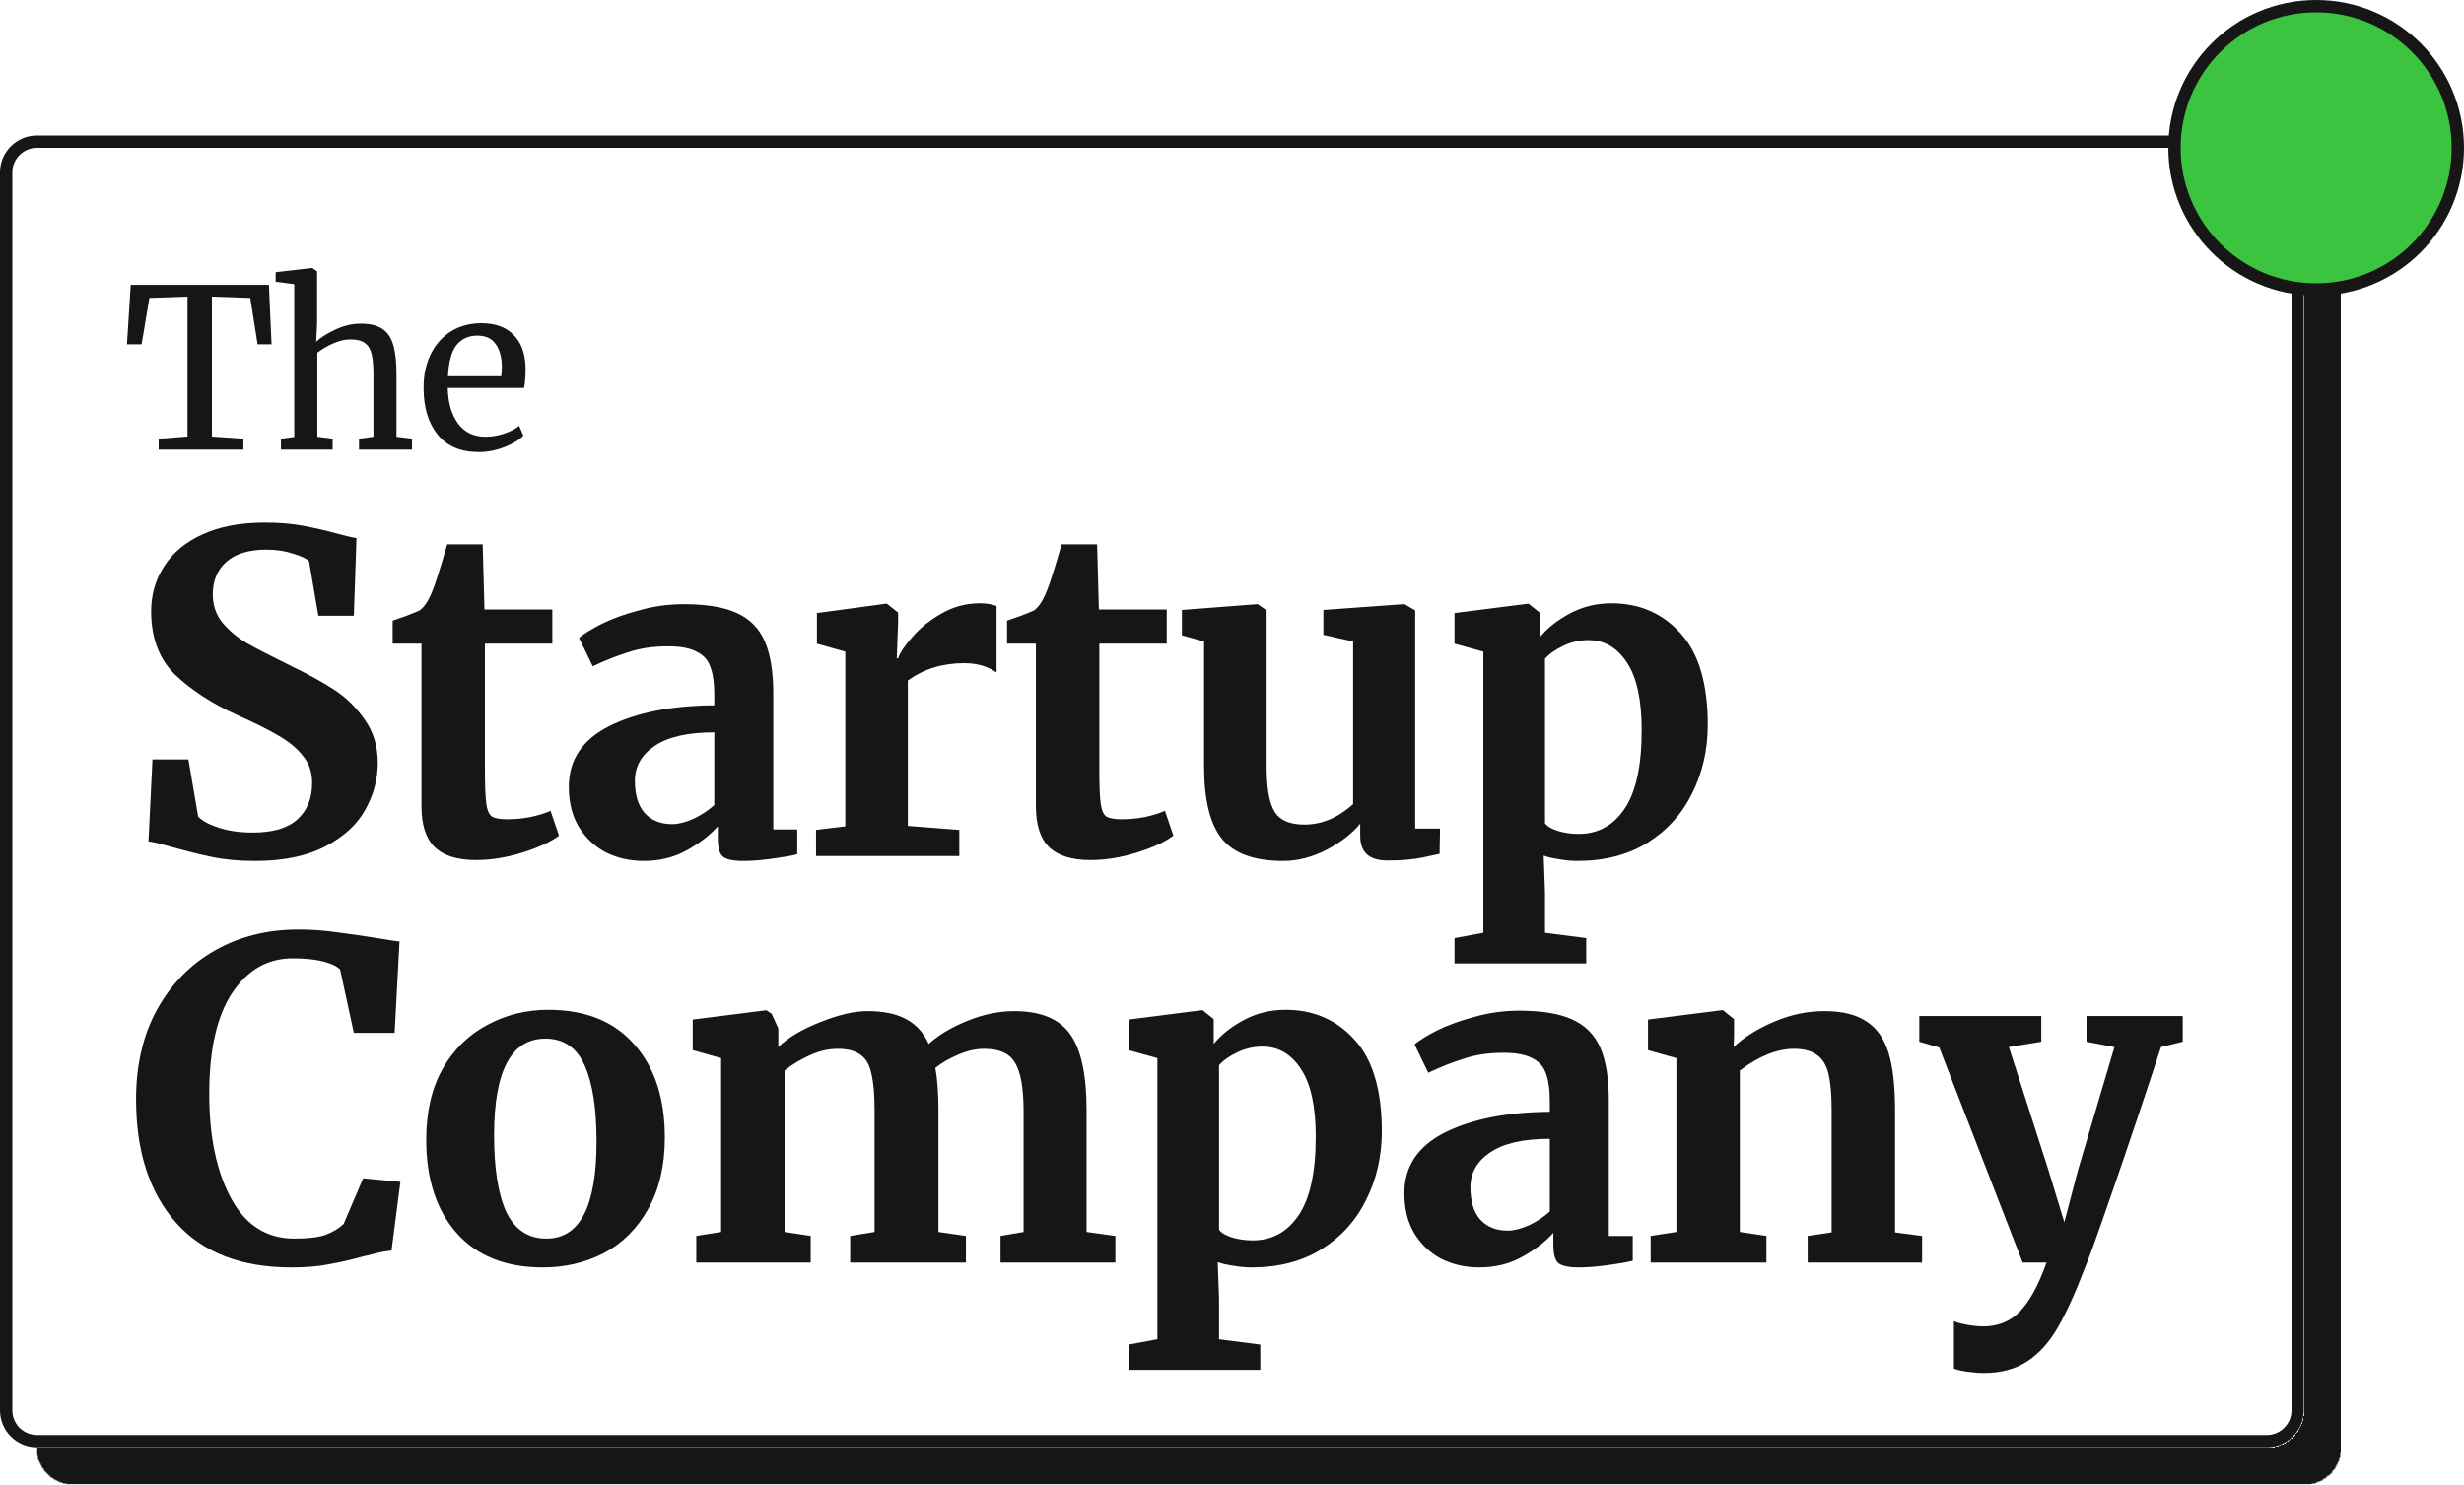
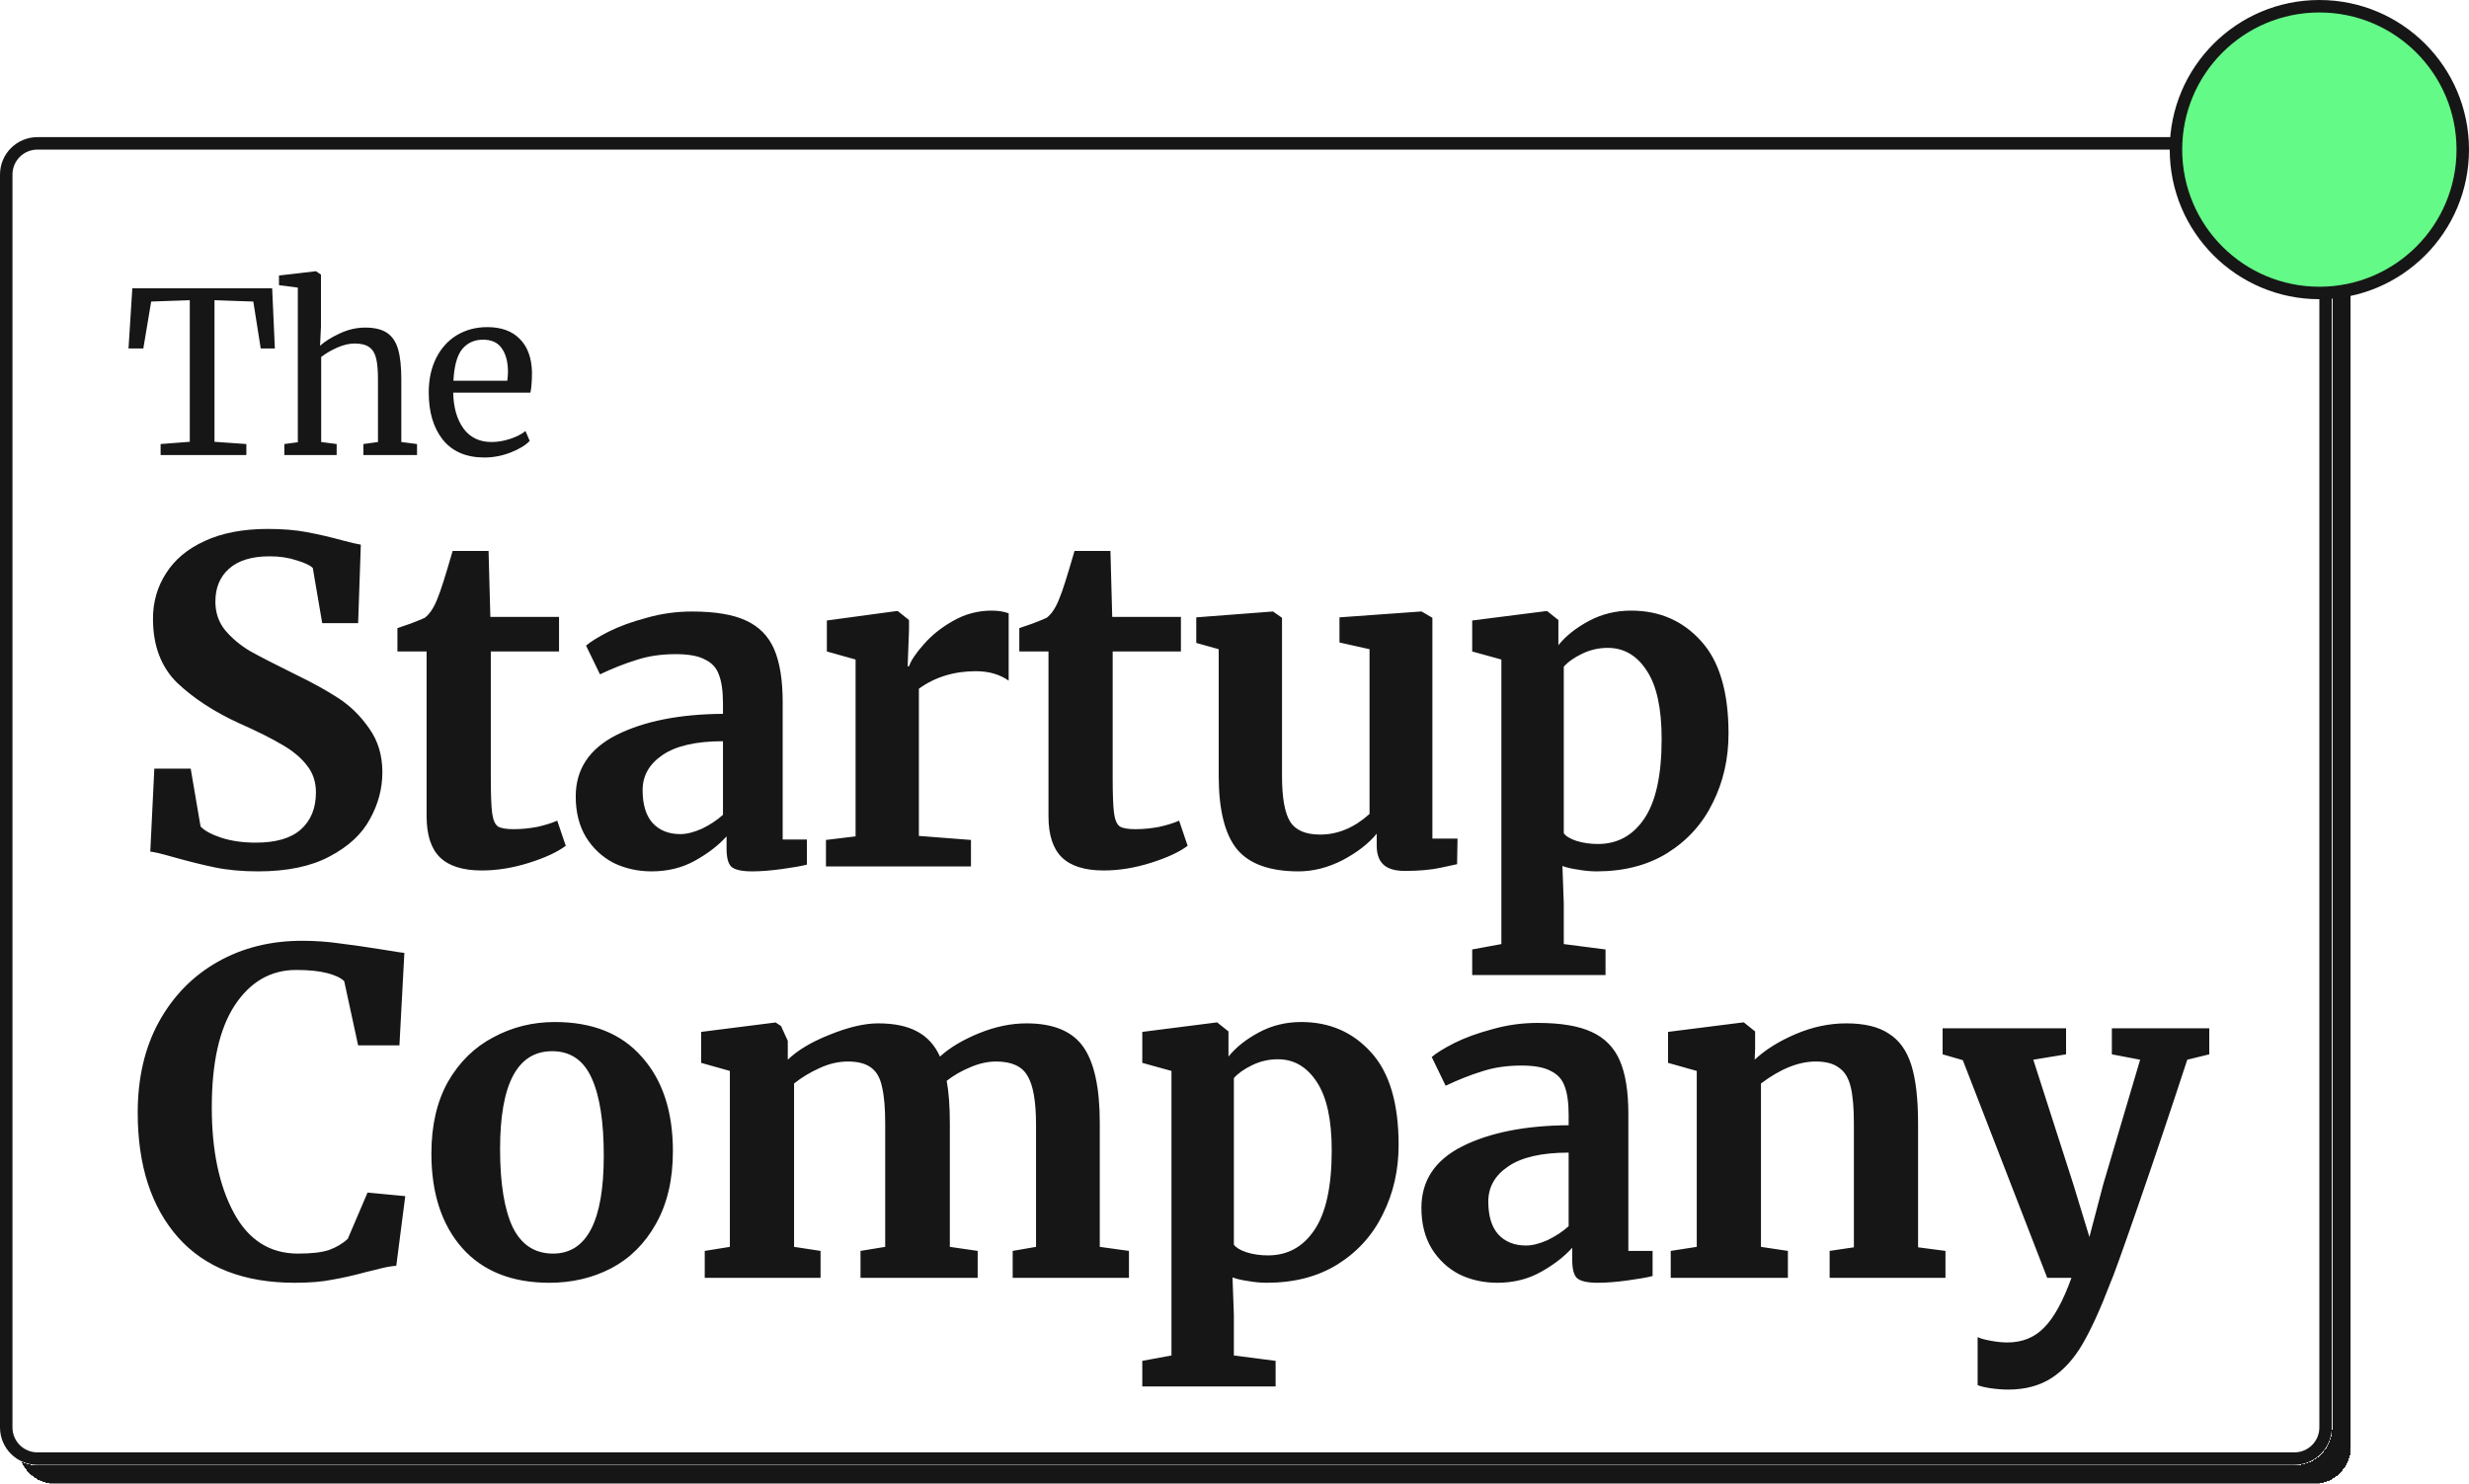
- <svg xmlns="http://www.w3.org/2000/svg" width="400" height="241" viewBox="0 0 400 241" fill="none">
-   <rect width="400" height="241" fill="#1E1E1E" />
+ <svg xmlns="http://www.w3.org/2000/svg" width="396" height="238" viewBox="0 0 396 238" fill="none">
+   <rect width="396" height="238" fill="#1E1E1E" />
  <rect width="1440" height="1331" transform="translate(-946 -97)" fill="white" />
  <g filter="url(#filter0_d_22_35)">
    <rect x="2" y="24" width="370" height="209" rx="4" fill="white" />
    <rect x="1" y="23" width="372" height="211" rx="5" stroke="#161616" stroke-width="2" />
  </g>
  <path d="M30.44 48.16L24.248 48.376L22.988 55.9H20.612L21.224 46.252H43.652L44.084 55.9H41.816L40.628 48.376L34.4 48.16V70.876L39.512 71.236V73H25.76V71.236L30.44 70.876V48.16ZM47.77 46.144L44.746 45.748V44.2L50.614 43.516H50.686L51.478 44.056V52.408L51.334 55.468C52.102 54.772 53.158 54.112 54.502 53.488C55.846 52.864 57.202 52.552 58.57 52.552C60.082 52.552 61.258 52.84 62.098 53.416C62.938 53.992 63.526 54.88 63.862 56.08C64.198 57.256 64.366 58.852 64.366 60.868V70.912L66.886 71.236V73H58.282V71.236L60.622 70.912V60.832C60.622 59.416 60.526 58.312 60.334 57.52C60.142 56.704 59.782 56.104 59.254 55.72C58.726 55.312 57.934 55.108 56.878 55.108C56.014 55.108 55.09 55.324 54.106 55.756C53.122 56.188 52.258 56.692 51.514 57.268V70.912L53.998 71.236V73H45.61V71.236L47.77 70.948V46.144ZM77.692 73.396C74.788 73.396 72.568 72.448 71.032 70.552C69.52 68.656 68.764 66.124 68.764 62.956C68.764 60.868 69.16 59.032 69.952 57.448C70.744 55.864 71.848 54.64 73.264 53.776C74.704 52.912 76.336 52.48 78.16 52.48C80.392 52.48 82.12 53.104 83.344 54.352C84.592 55.576 85.252 57.34 85.324 59.644C85.324 61.108 85.24 62.224 85.072 62.992H72.688C72.736 65.368 73.288 67.288 74.344 68.752C75.4 70.192 76.9 70.912 78.844 70.912C79.804 70.912 80.8 70.744 81.832 70.408C82.888 70.048 83.704 69.628 84.28 69.148L84.964 70.732C84.268 71.452 83.236 72.076 81.868 72.604C80.5 73.132 79.108 73.396 77.692 73.396ZM81.364 61.084C81.436 60.58 81.472 60.064 81.472 59.536C81.448 57.976 81.112 56.752 80.464 55.864C79.84 54.952 78.844 54.496 77.476 54.496C76.084 54.496 74.968 55 74.128 56.008C73.312 57.016 72.844 58.708 72.724 61.084H81.364ZM41.384 139.792C38.792 139.792 36.464 139.576 34.4 139.144C32.336 138.712 30.032 138.136 27.488 137.416C25.808 136.936 24.68 136.672 24.104 136.624L24.752 123.304H30.584L32.168 132.592C32.792 133.264 33.896 133.864 35.48 134.392C37.112 134.92 38.96 135.184 41.024 135.184C44.24 135.184 46.64 134.488 48.224 133.096C49.856 131.656 50.672 129.664 50.672 127.12C50.672 125.44 50.192 124 49.232 122.8C48.272 121.552 46.952 120.448 45.272 119.488C43.592 118.48 41.288 117.328 38.36 116.032C34.376 114.208 31.064 112.048 28.424 109.552C25.832 107.008 24.536 103.576 24.536 99.256C24.536 96.568 25.232 94.144 26.624 91.984C28.016 89.776 30.08 88.048 32.816 86.8C35.6 85.504 38.984 84.856 42.968 84.856C45.32 84.856 47.384 85.024 49.16 85.36C50.984 85.696 52.952 86.152 55.064 86.728C56.312 87.064 57.248 87.28 57.872 87.376L57.44 99.976H51.68L50.168 91.12C49.736 90.688 48.872 90.28 47.576 89.896C46.28 89.464 44.84 89.248 43.256 89.248C40.376 89.248 38.192 89.92 36.704 91.264C35.264 92.56 34.544 94.312 34.544 96.52C34.544 98.296 35.072 99.832 36.128 101.128C37.232 102.424 38.552 103.528 40.088 104.44C41.624 105.304 44.048 106.552 47.36 108.184C50.048 109.48 52.352 110.752 54.272 112C56.192 113.248 57.848 114.88 59.24 116.896C60.632 118.864 61.328 121.192 61.328 123.88C61.328 126.52 60.656 129.04 59.312 131.44C58.016 133.84 55.856 135.832 52.832 137.416C49.856 139 46.04 139.792 41.384 139.792ZM77.279 139.648C74.255 139.648 72.023 138.952 70.583 137.56C69.143 136.168 68.423 133.96 68.423 130.936V104.512H63.743V100.768C64.127 100.624 64.823 100.384 65.831 100.048C66.839 99.664 67.607 99.352 68.135 99.112C68.951 98.488 69.647 97.408 70.223 95.872C70.655 94.864 71.447 92.368 72.599 88.384H78.359L78.647 98.968H89.663V104.512H78.719V124.744C78.719 127.432 78.791 129.328 78.935 130.432C79.079 131.536 79.391 132.256 79.871 132.592C80.351 132.88 81.191 133.024 82.391 133.024C83.591 133.024 84.839 132.904 86.135 132.664C87.431 132.376 88.511 132.04 89.375 131.656L90.743 135.688C89.399 136.696 87.431 137.608 84.839 138.424C82.247 139.24 79.727 139.648 77.279 139.648ZM92.341 127.768C92.341 123.4 94.525 120.112 98.893 117.904C103.309 115.696 108.997 114.568 115.957 114.52V112.864C115.957 110.896 115.741 109.36 115.309 108.256C114.925 107.152 114.181 106.336 113.077 105.808C112.021 105.232 110.461 104.944 108.397 104.944C106.045 104.944 103.933 105.256 102.061 105.88C100.189 106.456 98.245 107.224 96.229 108.184L93.997 103.576C94.717 102.952 95.917 102.208 97.597 101.344C99.325 100.48 101.365 99.736 103.717 99.112C106.069 98.44 108.493 98.104 110.989 98.104C114.685 98.104 117.565 98.584 119.629 99.544C121.741 100.504 123.253 102.04 124.165 104.152C125.077 106.264 125.533 109.096 125.533 112.648V134.68H129.421V138.712C128.461 138.952 127.093 139.192 125.317 139.432C123.541 139.672 121.981 139.792 120.637 139.792C119.005 139.792 117.901 139.552 117.325 139.072C116.797 138.592 116.533 137.608 116.533 136.12V134.176C115.237 135.616 113.557 136.912 111.493 138.064C109.429 139.216 107.101 139.792 104.509 139.792C102.301 139.792 100.261 139.336 98.389 138.424C96.565 137.464 95.101 136.096 93.997 134.32C92.893 132.496 92.341 130.312 92.341 127.768ZM109.117 133.816C110.125 133.816 111.277 133.528 112.573 132.952C113.869 132.328 114.997 131.584 115.957 130.72V118.912C111.637 118.912 108.397 119.656 106.237 121.144C104.125 122.584 103.069 124.456 103.069 126.76C103.069 129.064 103.597 130.816 104.653 132.016C105.757 133.216 107.245 133.816 109.117 133.816ZM132.475 134.752L137.227 134.176V105.808L132.619 104.512V99.544L143.779 98.032H143.995L145.795 99.472V101.056L145.579 106.888H145.795C146.131 105.928 146.923 104.752 148.171 103.36C149.419 101.92 150.979 100.672 152.851 99.616C154.771 98.512 156.835 97.96 159.043 97.96C160.099 97.96 161.011 98.104 161.779 98.392V109.192C160.339 108.184 158.587 107.68 156.523 107.68C153.019 107.68 149.971 108.616 147.379 110.488V134.104L155.731 134.752V139H132.475V134.752ZM177.021 139.648C173.997 139.648 171.765 138.952 170.325 137.56C168.885 136.168 168.165 133.96 168.165 130.936V104.512H163.485V100.768C163.869 100.624 164.565 100.384 165.573 100.048C166.581 99.664 167.349 99.352 167.877 99.112C168.693 98.488 169.389 97.408 169.965 95.872C170.397 94.864 171.189 92.368 172.341 88.384H178.101L178.389 98.968H189.405V104.512H178.461V124.744C178.461 127.432 178.533 129.328 178.677 130.432C178.821 131.536 179.133 132.256 179.613 132.592C180.093 132.88 180.933 133.024 182.133 133.024C183.333 133.024 184.581 132.904 185.877 132.664C187.173 132.376 188.253 132.04 189.117 131.656L190.485 135.688C189.141 136.696 187.173 137.608 184.581 138.424C181.989 139.24 179.469 139.648 177.021 139.648ZM225.348 139.72C223.764 139.72 222.612 139.384 221.892 138.712C221.172 138.04 220.812 137.032 220.812 135.688V133.744C219.516 135.328 217.692 136.744 215.34 137.992C212.988 139.192 210.636 139.792 208.284 139.792C203.676 139.792 200.388 138.616 198.42 136.264C196.452 133.864 195.468 129.928 195.468 124.456V104.152L191.868 103.144V99.04L204.108 98.104H204.18L205.62 99.112V124.456C205.62 127.96 206.052 130.408 206.916 131.8C207.78 133.192 209.388 133.888 211.74 133.888C214.572 133.888 217.212 132.784 219.66 130.576V104.152L214.836 103.072V99.04L227.868 98.104H228.012L229.74 99.112V134.536H233.772L233.7 138.64C233.508 138.688 232.62 138.88 231.036 139.216C229.452 139.552 227.556 139.72 225.348 139.72ZM277.236 117.688C277.236 121.72 276.396 125.416 274.716 128.776C273.084 132.136 270.66 134.824 267.444 136.84C264.276 138.808 260.484 139.792 256.068 139.792C255.108 139.792 254.1 139.696 253.044 139.504C252.036 139.36 251.22 139.168 250.596 138.928L250.812 144.904V151.456L257.508 152.32V156.424H236.124V152.32L240.804 151.456V105.808L236.124 104.512V99.544L248.004 98.032H248.148L249.948 99.472V103.504C251.148 102.016 252.78 100.72 254.844 99.616C256.908 98.512 259.164 97.96 261.612 97.96C266.172 97.96 269.916 99.592 272.844 102.856C275.772 106.072 277.236 111.016 277.236 117.688ZM257.868 103.936C256.428 103.936 255.06 104.248 253.764 104.872C252.468 105.496 251.484 106.192 250.812 106.96V133.672C251.148 134.152 251.82 134.56 252.828 134.896C253.884 135.232 255.036 135.4 256.284 135.4C259.404 135.4 261.876 134.056 263.7 131.368C265.572 128.632 266.508 124.36 266.508 118.552C266.508 113.656 265.716 110.008 264.132 107.608C262.548 105.16 260.46 103.936 257.868 103.936ZM47.288 205.792C39.128 205.792 32.888 203.368 28.568 198.52C24.248 193.624 22.088 186.952 22.088 178.504C22.088 172.936 23.216 168.088 25.472 163.96C27.776 159.784 30.92 156.568 34.904 154.312C38.888 152.056 43.4 150.928 48.44 150.928C50.552 150.928 52.592 151.072 54.56 151.36C56.528 151.6 58.856 151.936 61.544 152.368C63.56 152.704 64.664 152.872 64.856 152.872L64.064 167.704H57.44L55.208 157.408C54.68 156.88 53.768 156.448 52.472 156.112C51.176 155.776 49.52 155.608 47.504 155.608C43.424 155.608 40.136 157.504 37.64 161.296C35.192 165.04 33.968 170.488 33.968 177.64C33.968 184.552 35.144 190.192 37.496 194.56C39.848 198.928 43.28 201.112 47.792 201.112C49.952 201.112 51.608 200.92 52.76 200.536C53.96 200.104 54.968 199.504 55.784 198.736L58.952 191.32L65 191.896L63.56 203.056C62.552 203.152 61.544 203.344 60.536 203.632C59.576 203.872 58.976 204.016 58.736 204.064C56.816 204.592 55.016 205 53.336 205.288C51.704 205.624 49.688 205.792 47.288 205.792ZM69.191 185.056C69.191 180.544 70.079 176.704 71.855 173.536C73.679 170.368 76.103 167.992 79.127 166.408C82.151 164.776 85.439 163.96 88.991 163.96C95.039 163.96 99.695 165.832 102.959 169.576C106.271 173.272 107.927 178.312 107.927 184.696C107.927 189.256 107.015 193.144 105.191 196.36C103.415 199.528 101.015 201.904 97.991 203.488C95.015 205.024 91.727 205.792 88.127 205.792C82.127 205.792 77.471 203.944 74.159 200.248C70.847 196.504 69.191 191.44 69.191 185.056ZM88.703 201.112C94.127 201.112 96.839 195.88 96.839 185.416C96.839 179.944 96.191 175.792 94.895 172.96C93.599 170.08 91.487 168.64 88.559 168.64C82.991 168.64 80.207 173.872 80.207 184.336C80.207 189.808 80.879 193.984 82.223 196.864C83.615 199.696 85.775 201.112 88.703 201.112ZM113.032 200.68L117.064 200.032V171.808L112.456 170.512V165.544L124.408 164.032L125.272 164.608L126.352 166.984V170.008C127.936 168.472 130.192 167.128 133.12 165.976C136.096 164.776 138.664 164.176 140.824 164.176C143.416 164.176 145.504 164.608 147.088 165.472C148.72 166.336 149.944 167.68 150.76 169.504C152.344 168.064 154.432 166.816 157.024 165.76C159.616 164.704 162.16 164.176 164.656 164.176C168.928 164.176 171.952 165.424 173.728 167.92C175.504 170.416 176.392 174.496 176.392 180.16V200.032L181.072 200.68V205H162.424V200.68L166.168 200.032V180.448C166.168 176.704 165.712 174.088 164.8 172.6C163.936 171.064 162.256 170.296 159.76 170.296C158.416 170.296 157.024 170.608 155.584 171.232C154.192 171.808 152.944 172.528 151.84 173.392C152.176 175.216 152.344 177.496 152.344 180.232V200.032L156.808 200.68V205H138.016V200.68L141.976 200.032V180.232C141.976 177.736 141.808 175.792 141.472 174.4C141.184 172.96 140.608 171.928 139.744 171.304C138.88 170.632 137.632 170.296 136 170.296C134.464 170.296 132.928 170.656 131.392 171.376C129.904 172.048 128.56 172.864 127.36 173.824V200.032L131.608 200.68V205H113.032V200.68ZM224.322 183.688C224.322 187.72 223.482 191.416 221.802 194.776C220.17 198.136 217.746 200.824 214.53 202.84C211.362 204.808 207.57 205.792 203.154 205.792C202.194 205.792 201.186 205.696 200.13 205.504C199.122 205.36 198.306 205.168 197.682 204.928L197.898 210.904V217.456L204.594 218.32V222.424H183.21V218.32L187.89 217.456V171.808L183.21 170.512V165.544L195.09 164.032H195.234L197.034 165.472V169.504C198.234 168.016 199.866 166.72 201.93 165.616C203.994 164.512 206.25 163.96 208.698 163.96C213.258 163.96 217.002 165.592 219.93 168.856C222.858 172.072 224.322 177.016 224.322 183.688ZM204.954 169.936C203.514 169.936 202.146 170.248 200.85 170.872C199.554 171.496 198.57 172.192 197.898 172.96V199.672C198.234 200.152 198.906 200.56 199.914 200.896C200.97 201.232 202.122 201.4 203.37 201.4C206.49 201.4 208.962 200.056 210.786 197.368C212.658 194.632 213.594 190.36 213.594 184.552C213.594 179.656 212.802 176.008 211.218 173.608C209.634 171.16 207.546 169.936 204.954 169.936ZM227.977 193.768C227.977 189.4 230.161 186.112 234.529 183.904C238.945 181.696 244.633 180.568 251.593 180.52V178.864C251.593 176.896 251.377 175.36 250.945 174.256C250.561 173.152 249.817 172.336 248.713 171.808C247.657 171.232 246.097 170.944 244.033 170.944C241.681 170.944 239.569 171.256 237.697 171.88C235.825 172.456 233.881 173.224 231.865 174.184L229.633 169.576C230.353 168.952 231.553 168.208 233.233 167.344C234.961 166.48 237.001 165.736 239.353 165.112C241.705 164.44 244.129 164.104 246.625 164.104C250.321 164.104 253.201 164.584 255.265 165.544C257.377 166.504 258.889 168.04 259.801 170.152C260.713 172.264 261.169 175.096 261.169 178.648V200.68H265.057V204.712C264.097 204.952 262.729 205.192 260.953 205.432C259.177 205.672 257.617 205.792 256.273 205.792C254.641 205.792 253.537 205.552 252.961 205.072C252.433 204.592 252.169 203.608 252.169 202.12V200.176C250.873 201.616 249.193 202.912 247.129 204.064C245.065 205.216 242.737 205.792 240.145 205.792C237.937 205.792 235.897 205.336 234.025 204.424C232.201 203.464 230.737 202.096 229.633 200.32C228.529 198.496 227.977 196.312 227.977 193.768ZM244.753 199.816C245.761 199.816 246.913 199.528 248.209 198.952C249.505 198.328 250.633 197.584 251.593 196.72V184.912C247.273 184.912 244.033 185.656 241.873 187.144C239.761 188.584 238.705 190.456 238.705 192.76C238.705 195.064 239.233 196.816 240.289 198.016C241.393 199.216 242.881 199.816 244.753 199.816ZM272.142 171.808L267.534 170.512V165.544L279.486 164.032H279.702L281.502 165.472V168.28L281.43 170.008C283.11 168.424 285.294 167.056 287.982 165.904C290.67 164.752 293.382 164.176 296.118 164.176C299.046 164.176 301.326 164.728 302.958 165.832C304.638 166.888 305.838 168.568 306.558 170.872C307.278 173.176 307.638 176.296 307.638 180.232V200.104L312.03 200.68V205H293.454V200.68L297.342 200.104V180.232C297.342 177.736 297.174 175.792 296.838 174.4C296.502 172.96 295.878 171.928 294.966 171.304C294.102 170.632 292.854 170.296 291.222 170.296C288.486 170.296 285.558 171.472 282.438 173.824V200.032L286.758 200.68V205H267.966V200.68L272.142 200.032V171.808ZM322.086 222.928C321.222 222.928 320.286 222.856 319.278 222.712C318.318 222.568 317.622 222.4 317.19 222.208V214.504C317.526 214.696 318.198 214.888 319.206 215.08C320.214 215.272 321.126 215.368 321.942 215.368C324.342 215.368 326.31 214.576 327.846 212.992C329.43 211.408 330.894 208.744 332.238 205H328.35L314.814 170.08L311.574 169.144V164.968H331.374V169.144L326.118 170.008L332.526 189.952L335.118 198.448L337.35 189.952L343.254 170.008L338.718 169.144V164.968H354.342V169.144L350.814 170.008C348.174 178.072 345.558 185.848 342.966 193.336C340.374 200.824 338.862 205.024 338.43 205.936C336.894 209.968 335.43 213.184 334.038 215.584C332.646 217.984 330.99 219.808 329.07 221.056C327.15 222.304 324.822 222.928 322.086 222.928Z" fill="#161616" />
-   <circle cx="376" cy="24" r="23" fill="#3CC340" stroke="#161616" stroke-width="2" />
+   <circle cx="372" cy="24" r="23" fill="#64FA87" stroke="#161616" stroke-width="2" />
  <defs>
-     <filter id="filter0_d_22_35" x="0" y="22" width="380" height="219" filterUnits="userSpaceOnUse" color-interpolation-filters="sRGB">
+     <filter id="filter0_d_22_35" x="0" y="22" width="377" height="216" filterUnits="userSpaceOnUse" color-interpolation-filters="sRGB">
      <feFlood flood-opacity="0" result="BackgroundImageFix" />
      <feColorMatrix in="SourceAlpha" type="matrix" values="0 0 0 0 0 0 0 0 0 0 0 0 0 0 0 0 0 0 127 0" result="hardAlpha" />
-       <feOffset dx="6" dy="6" />
+       <feOffset dx="3" dy="3" />
      <feComposite in2="hardAlpha" operator="out" />
      <feColorMatrix type="matrix" values="0 0 0 0 0.086 0 0 0 0 0.086 0 0 0 0 0.086 0 0 0 1 0" />
      <feBlend mode="normal" in2="BackgroundImageFix" result="effect1_dropShadow_22_35" />
      <feBlend mode="normal" in="SourceGraphic" in2="effect1_dropShadow_22_35" result="shape" />
    </filter>
  </defs>
</svg>
